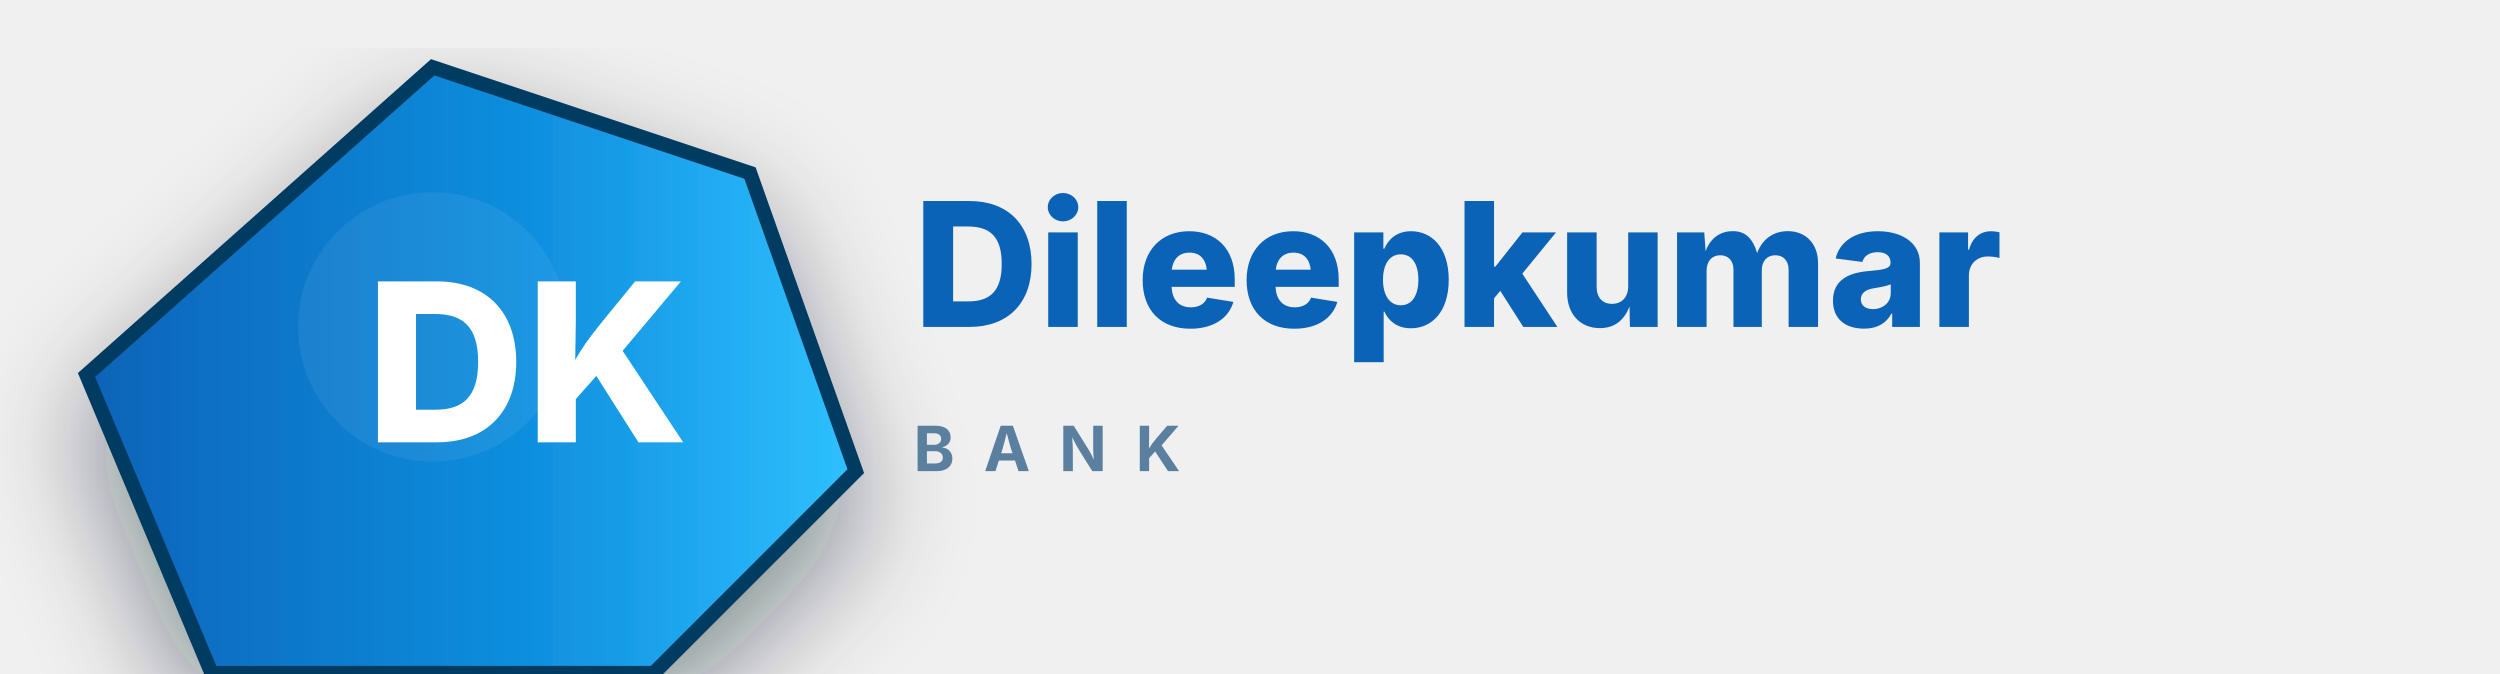
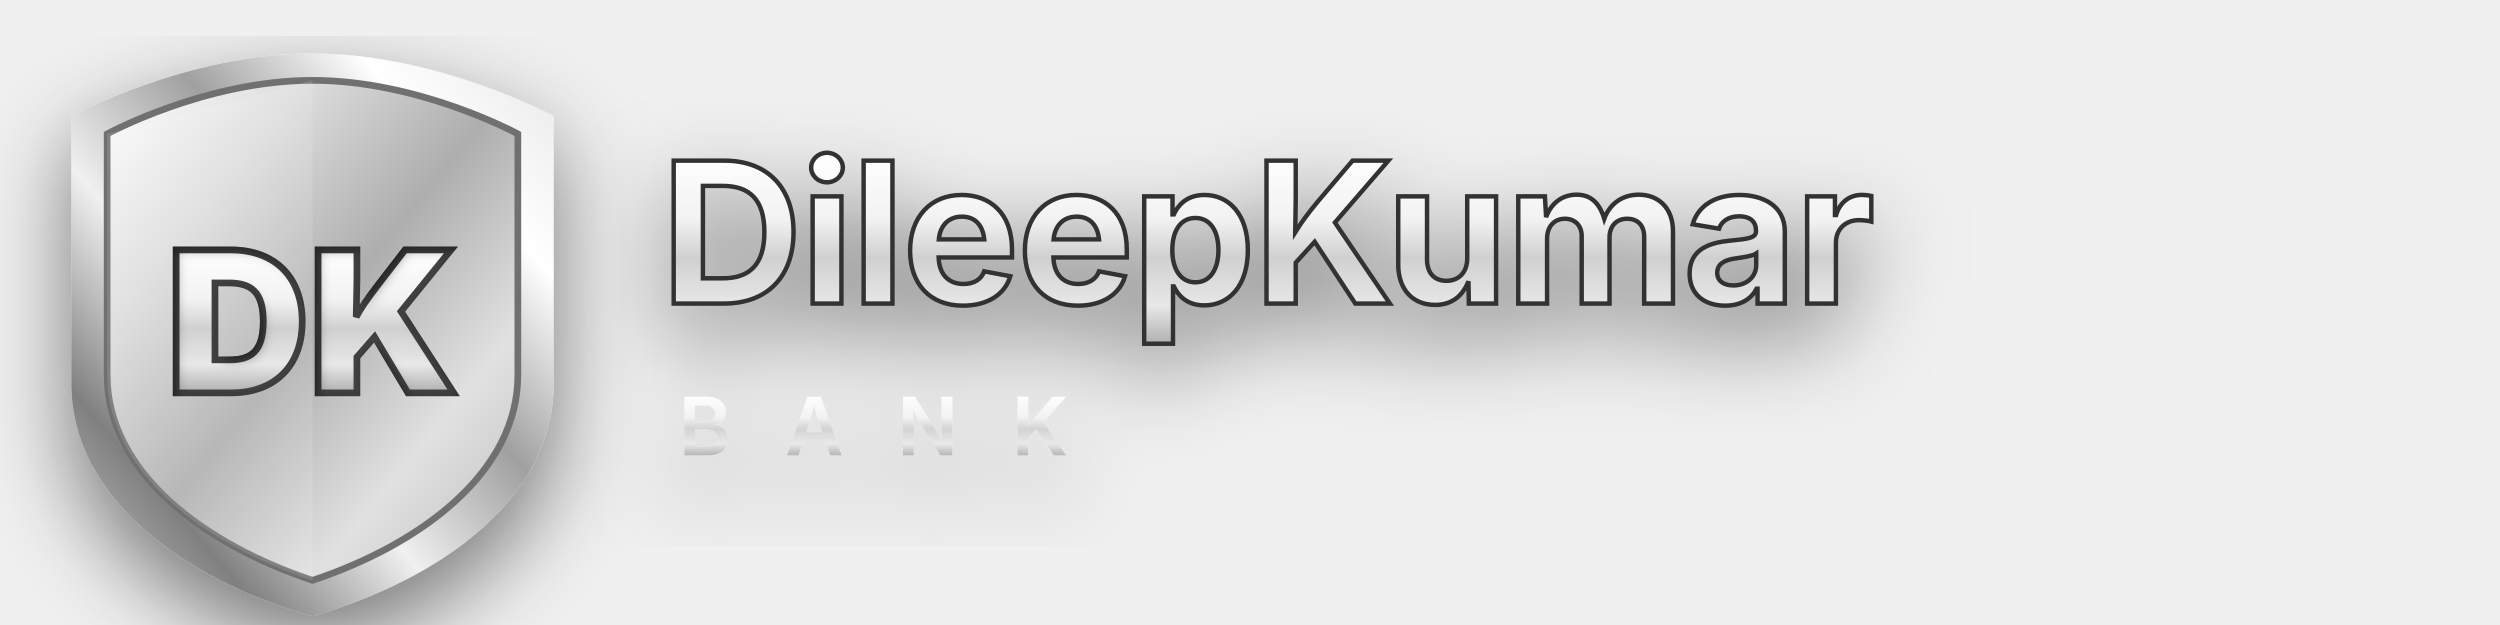
- <svg xmlns="http://www.w3.org/2000/svg" width="520" height="140" viewBox="0 0 520 140" role="img" aria-label="Dileepkumar Bank logo">
+ <svg xmlns="http://www.w3.org/2000/svg" width="560" height="140" viewBox="0 0 560 140" role="img" aria-label="DileepKumar Bank logo">
  <defs>
-     <linearGradient id="g1" x1="0" x2="1">
-       <stop offset="0%" stop-color="#0b63b8" />
-       <stop offset="60%" stop-color="#1191e0" />
-       <stop offset="100%" stop-color="#2fc1ff" />
+     <linearGradient id="chrome-face" x1="0%" y1="0%" x2="100%" y2="100%">
+       <stop offset="0%" stop-color="#ffffff" />
+       <stop offset="25%" stop-color="#dcdcdc" />
+       <stop offset="50%" stop-color="#aeaeae" />
+       <stop offset="75%" stop-color="#e1e1e1" />
+       <stop offset="100%" stop-color="#bcbcbc" />
    </linearGradient>
-     <filter id="drop" x="-50%" y="-50%" width="200%" height="200%">
-       <feDropShadow dx="0" dy="10" stdDeviation="12" flood-color="#031824" flood-opacity="0.45" />
+     <linearGradient id="chrome-border" x1="100%" y1="0%" x2="0%" y2="100%">
+       <stop offset="0%" stop-color="#e8e8e8" />
+       <stop offset="20%" stop-color="#ffffff" />
+       <stop offset="40%" stop-color="#a0a0a0" />
+       <stop offset="60%" stop-color="#f0f0f0" />
+       <stop offset="80%" stop-color="#808080" />
+       <stop offset="100%" stop-color="#d0d0d0" />
+     </linearGradient>
+     <linearGradient id="chrome-text" x1="0%" y1="0%" x2="0%" y2="100%">
+       <stop offset="0%" stop-color="#ffffff" />
+       <stop offset="35%" stop-color="#f2f2f2" />
+       <stop offset="55%" stop-color="#d0d0d0" />
+       <stop offset="80%" stop-color="#e8e8e8" />
+       <stop offset="100%" stop-color="#b0b0b0" />
+     </linearGradient>
+     <filter id="glow-shadow" x="-30%" y="-30%" width="160%" height="160%">
+       <feDropShadow dx="0" dy="8" stdDeviation="10" flood-color="#000000" flood-opacity="0.5" />
+     </filter>
+     <filter id="emboss">
+       <feOffset dx="1" dy="1" />
+       <feGaussianBlur stdDeviation="1.2" result="offset-blur" />
+       <feComposite operator="out" in="SourceGraphic" in2="offset-blur" result="inverse" />
+       <feFlood flood-color="black" flood-opacity="0.7" result="color" />
+       <feComposite operator="in" in="color" in2="inverse" result="shadow" />
+       <feComposite operator="over" in="shadow" in2="SourceGraphic" />
    </filter>
  </defs>
-   <rect width="520" height="140" fill="none" />
-   <g transform="translate(16,8)" filter="url(#drop)">
-     <path d="M74 6 L140 28 L162 90 L120 132 L28 132 L2 70 Z" fill="url(#g1)" stroke="#063b62" stroke-width="3" />
-     <circle cx="74" cy="60" r="28" fill="rgba(255,255,255,0.06)" />
-     <text x="60" y="84" font-family="Inter, Arial, sans-serif" font-weight="800" font-size="46" fill="#fff">DK</text>
+   <g transform="translate(10, 8)" filter="url(#glow-shadow)">
+     <path d="M 60 4 C 88 4, 114 18, 114 18 C 114 18, 114 74, 114 78 C 114 104, 88 122, 60 130 C 32 122, 6 104, 6 78 C 6 74, 6 18, 6 18 C 6 18, 32 4, 60 4 Z" fill="url(#chrome-border)" />
+     <path d="M 60 10 C 84 10, 106 22, 106 22 C 106 22, 106 72, 106 76 C 106 98, 84 114, 60 122 C 36 114, 14 98, 14 76 C 14 72, 14 22, 14 22 C 14 22, 36 10, 60 10 Z" fill="url(#chrome-face)" stroke="#707070" stroke-width="1.5" />
+     <path d="M 60 10 C 60 10, 60 122, 60 122 C 36 114, 14 98, 14 76 C 14 72, 14 22, 14 22 Z" fill="rgba(255,255,255,0.12)" pointer-events="none" />
+     <text x="60" y="80" font-family="'Inter', 'Outfit', 'Montserrat', sans-serif" font-weight="900" font-size="44" text-anchor="middle" fill="url(#chrome-text)" stroke="#404040" stroke-width="1.5" filter="url(#emboss)">DK</text>
  </g>
-   <g transform="translate(190,36)">
-     <text x="0" y="32" font-family="Inter, Arial, sans-serif" font-weight="800" font-size="36" fill="#0b63b8">Dileepkumar</text>
-     <text x="0" y="62" font-family="Inter, Arial, sans-serif" font-weight="700" font-size="13" fill="#5a7f9f" letter-spacing="6">BANK</text>
+   <g transform="translate(148, 36)" filter="url(#glow-shadow)">
+     <text x="0" y="32" font-family="'Inter', 'Outfit', 'Montserrat', sans-serif" font-weight="700" font-size="44" fill="url(#chrome-text)" stroke="#333" stroke-width="1" letter-spacing="-0.5">DileepKumar</text>
+     <text x="4" y="66" font-family="'Inter', 'Outfit', 'Montserrat', sans-serif" font-weight="600" font-size="18" fill="url(#chrome-text)" opacity="0.9" letter-spacing="12">BANK</text>
  </g>
</svg>
